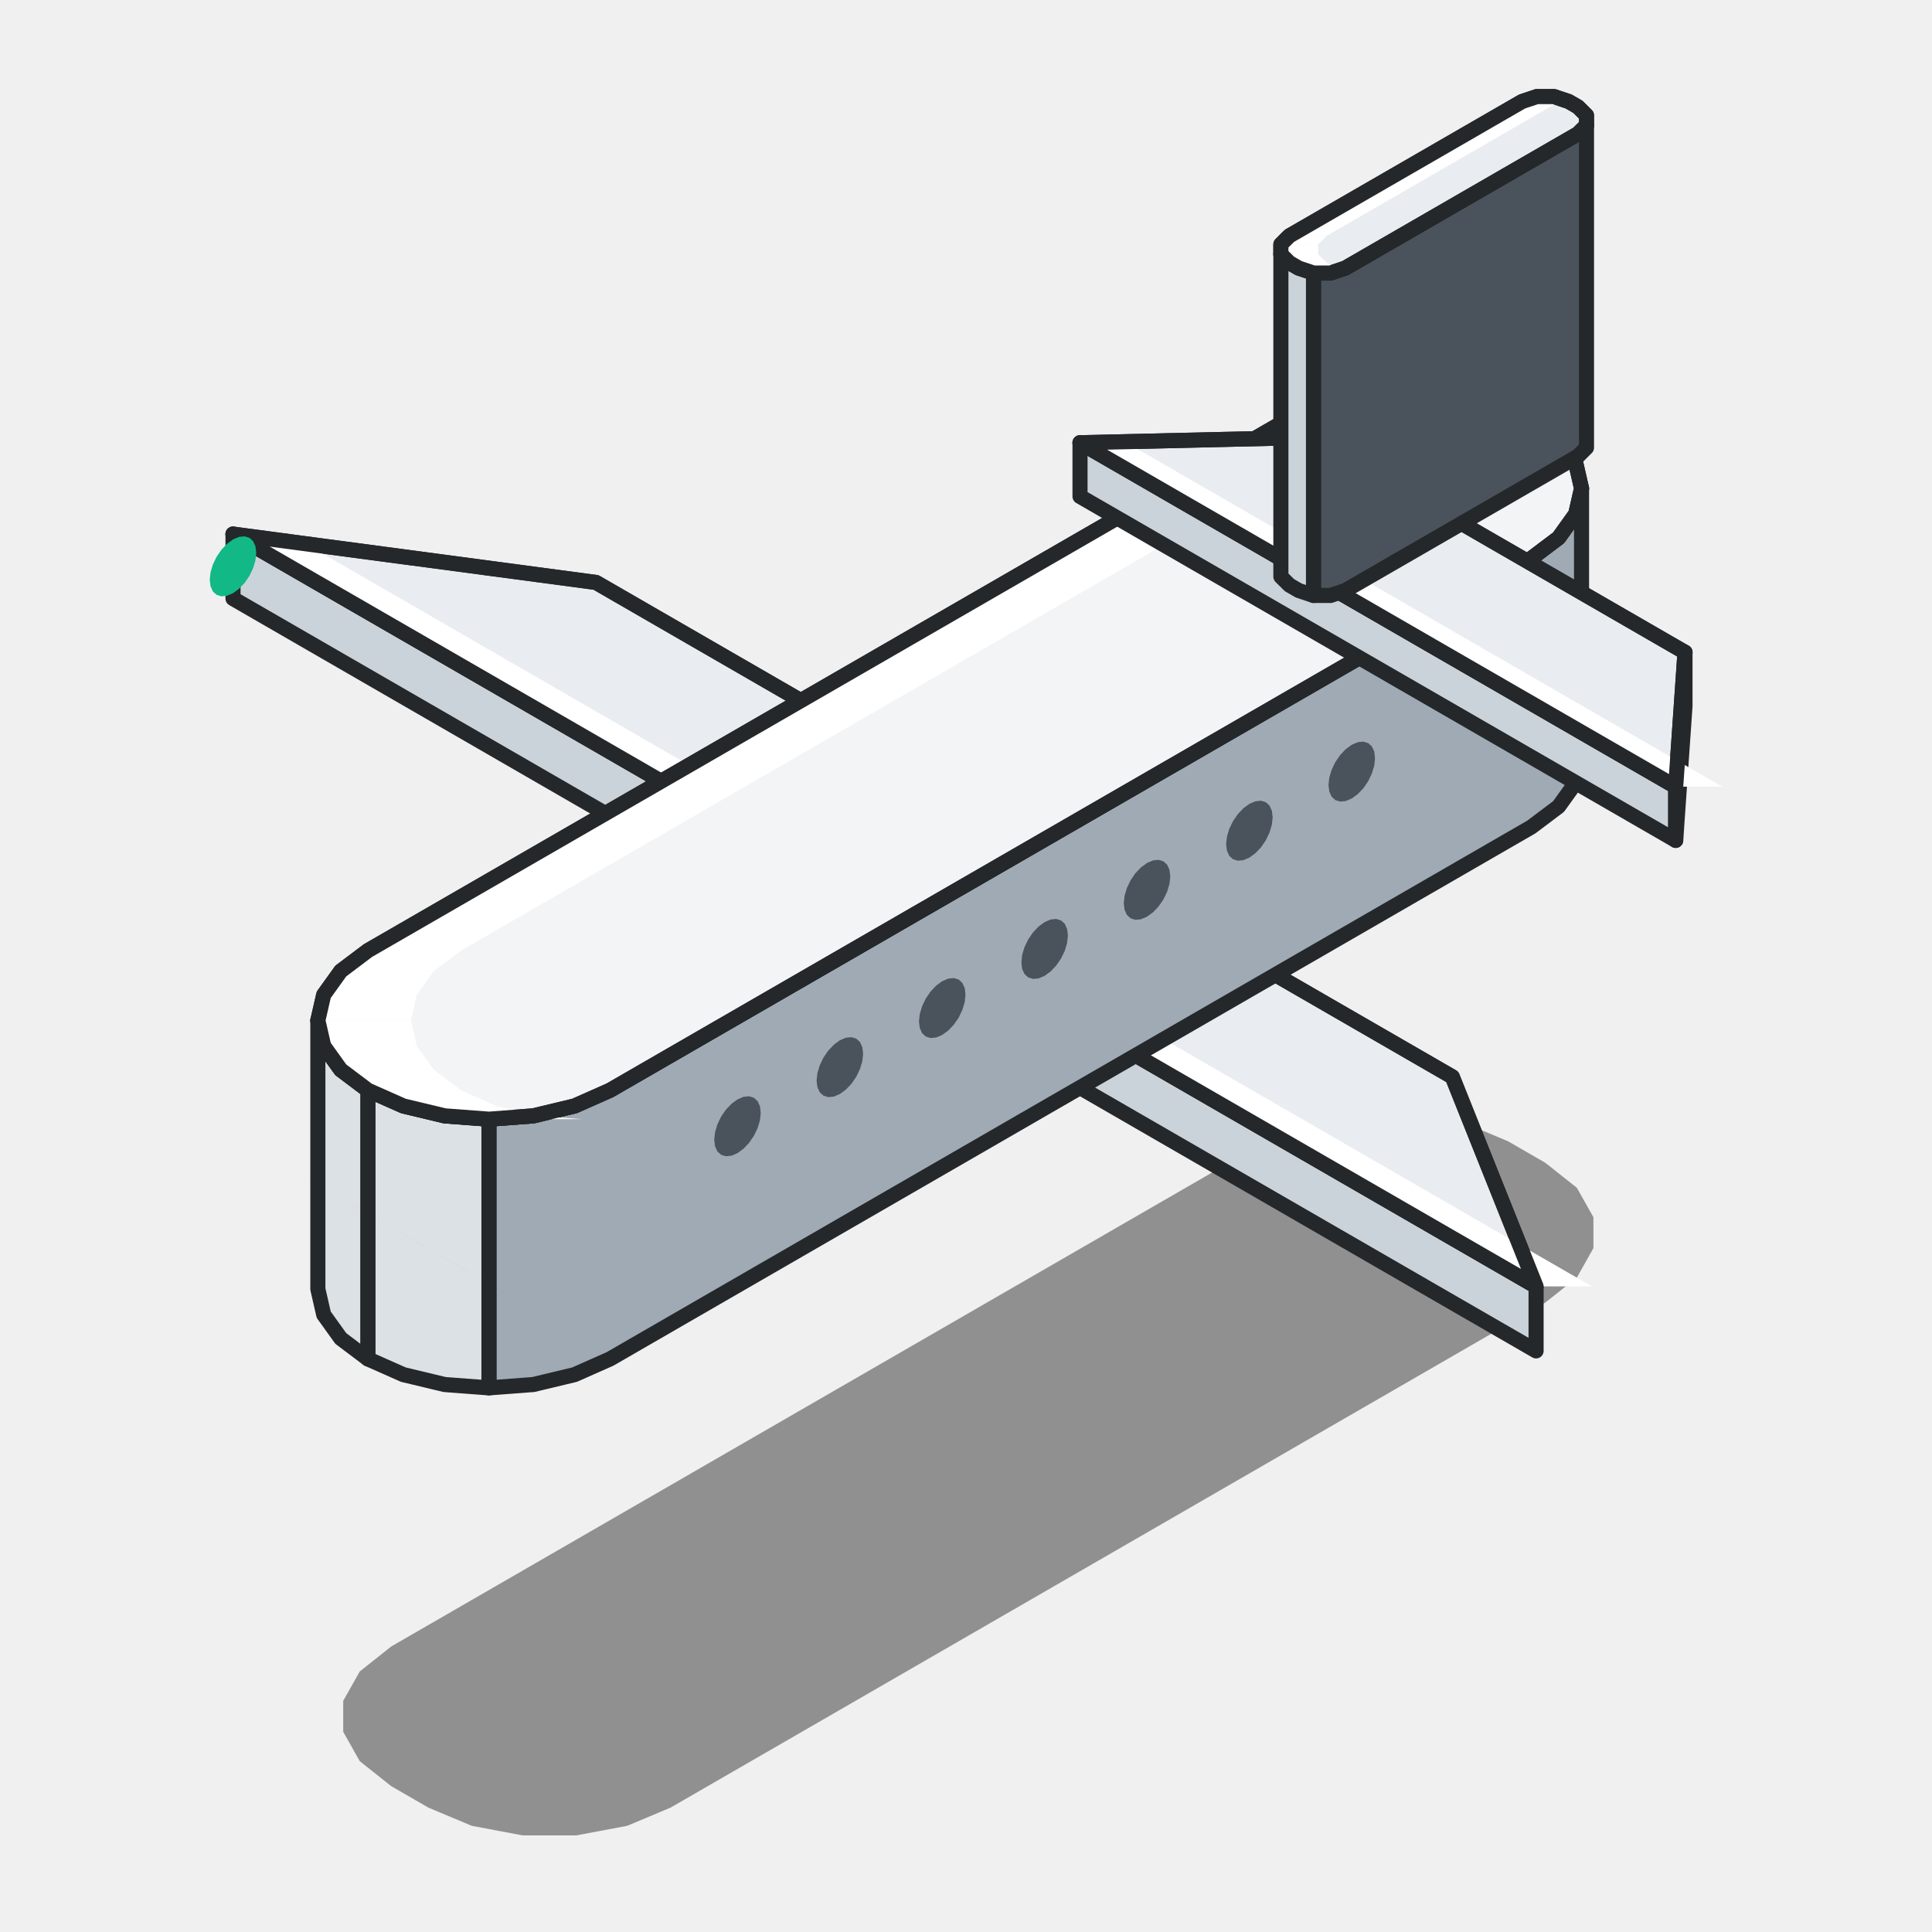
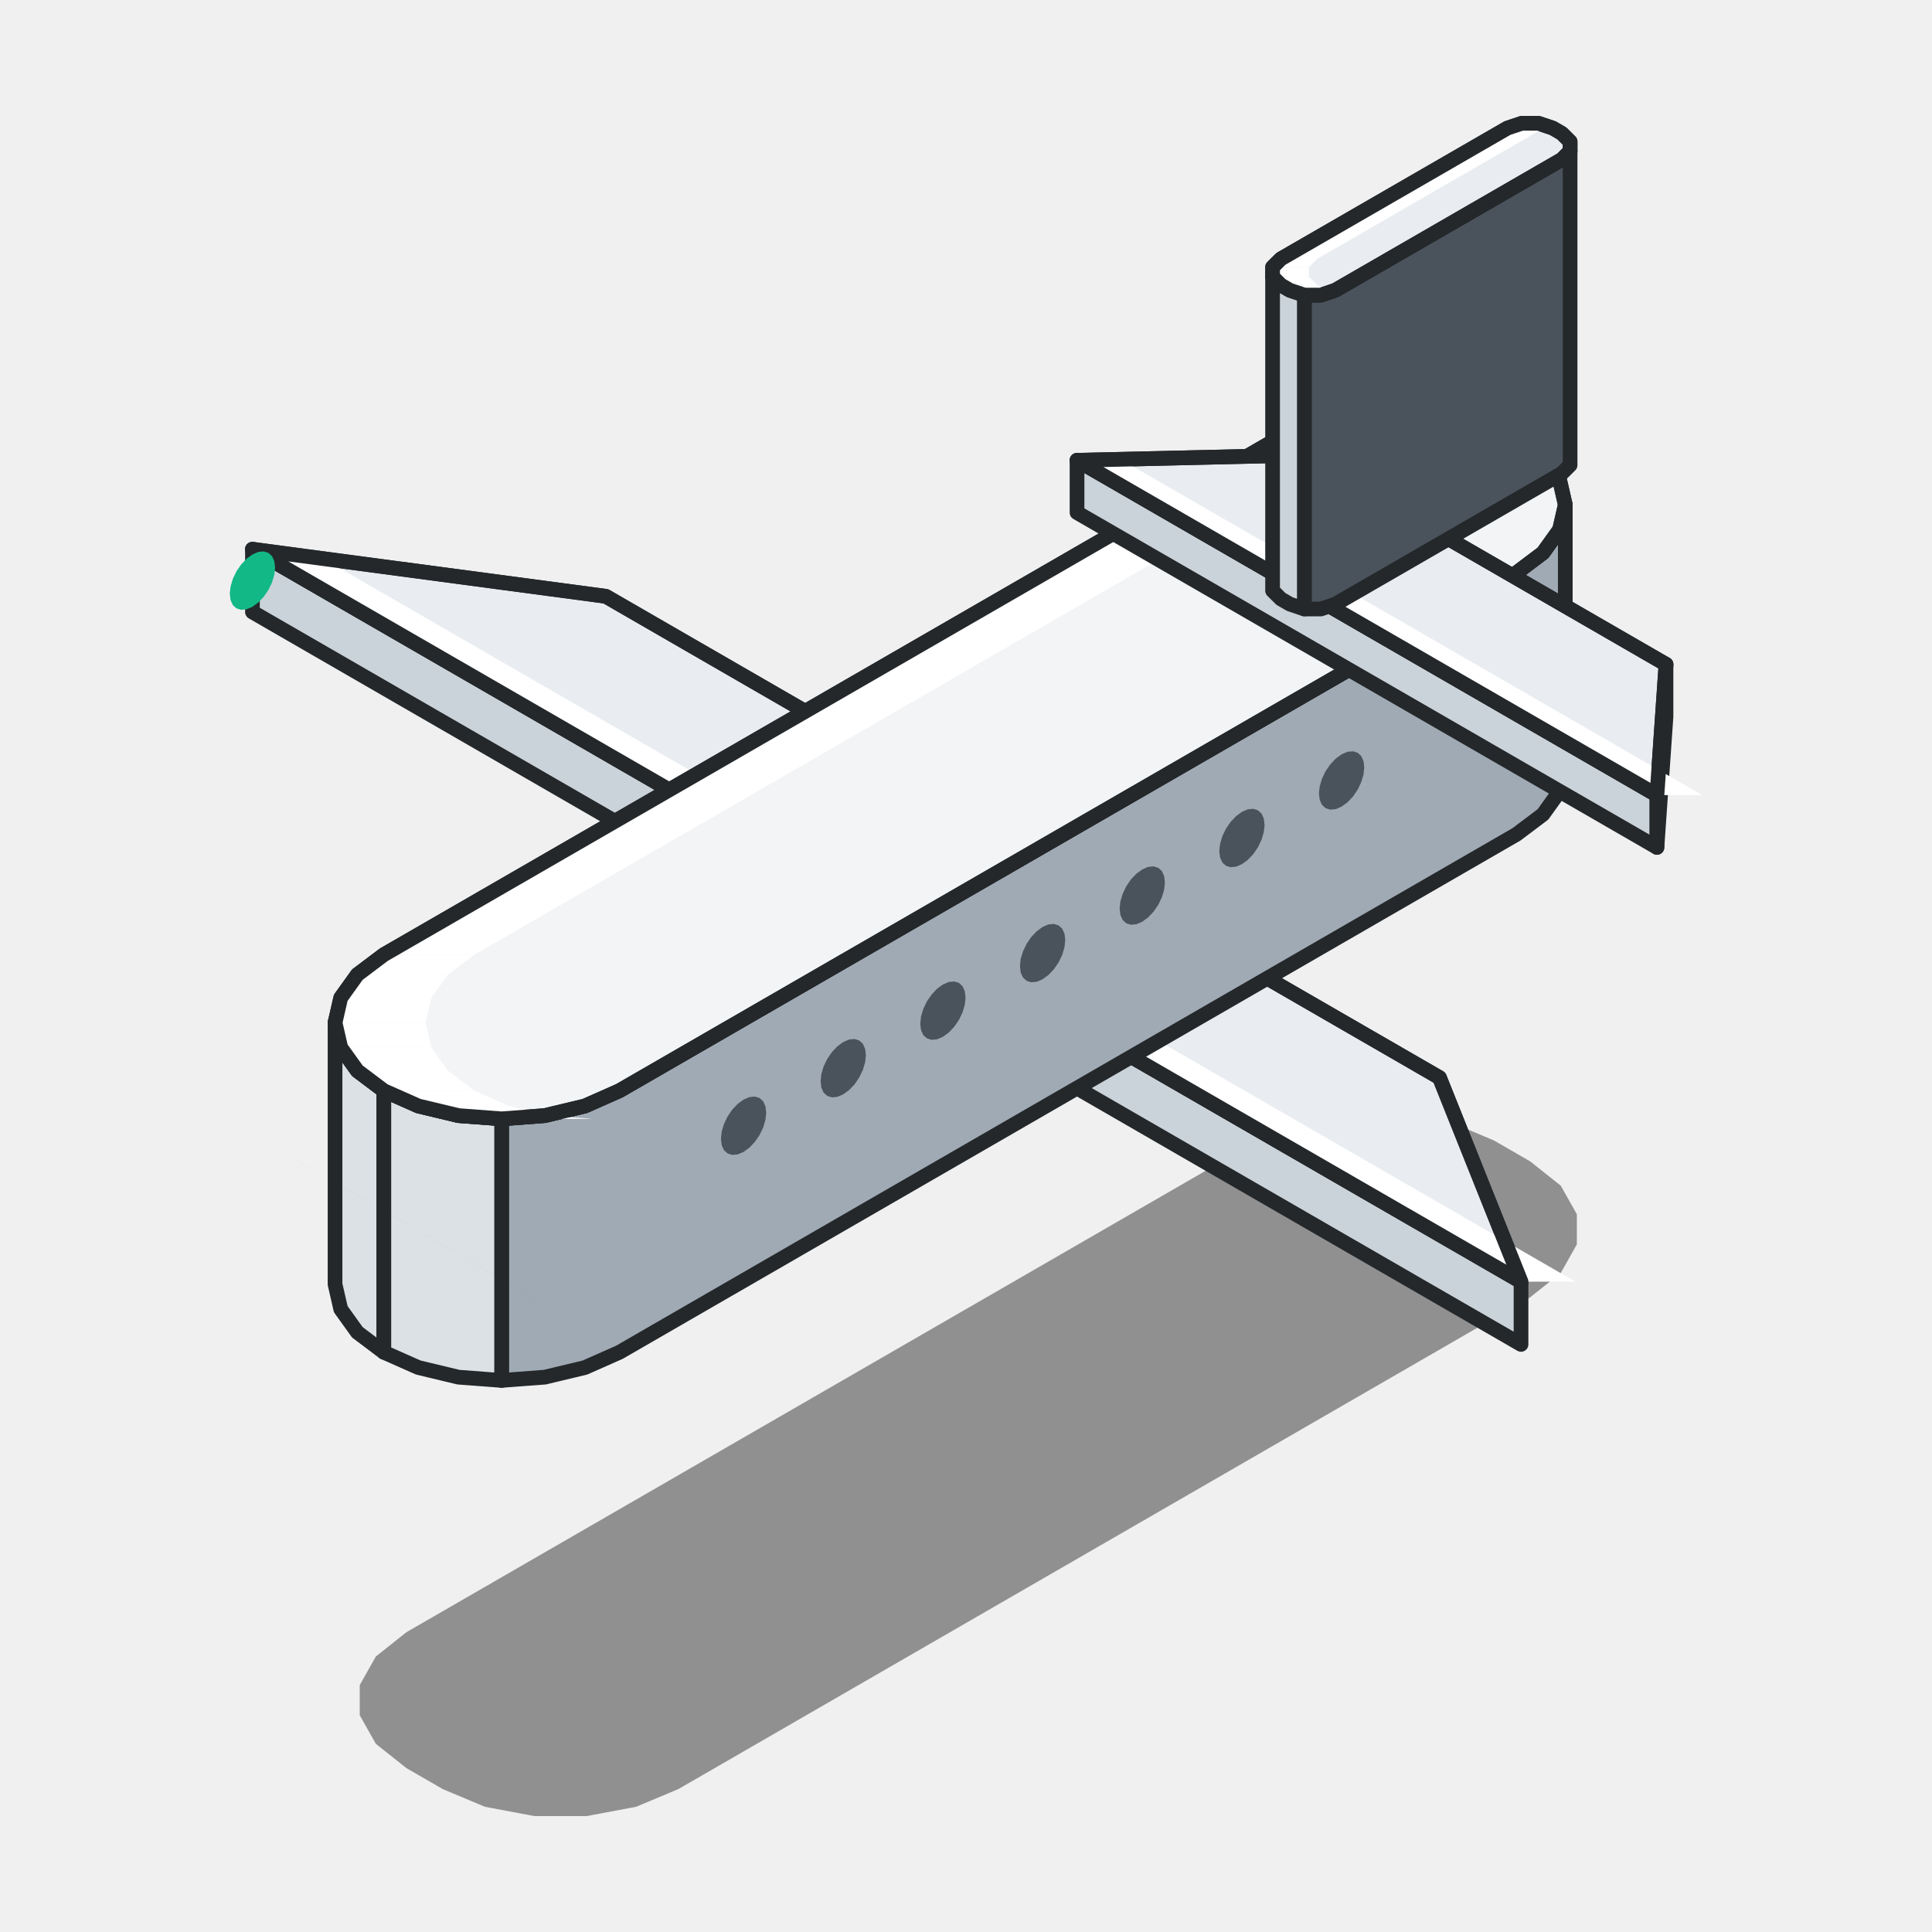
- <svg xmlns="http://www.w3.org/2000/svg" viewBox="0 0 512 512" width="512" height="512">
+ <svg xmlns="http://www.w3.org/2000/svg" viewBox="-6.97 -7.97 525.92 525.92" width="525.92" height="525.92">
  <g transform="translate(251.68,336.64) scale(1.4241)">
    <polygon points="-51.96,100.00 -60.02,103.38 -69.50,105.16 -79.46,105.16 -88.93,103.38 -96.99,100.00 -103.92,96.00 -109.78,91.35 -112.86,85.88 -112.86,80.12 -109.78,74.65 -103.92,70.00 58.89,-24.00 66.95,-27.38 76.42,-29.16 86.39,-29.16 95.86,-27.38 103.92,-24.00 110.85,-20.00 116.71,-15.35 119.79,-9.88 119.79,-4.12 116.71,1.35 110.85,6.00" fill="#000000" opacity="0.4" />
    <polygon points="-133.37,-137.00 109.12,3.00 109.12,15.00 -133.37,-125.00" fill="#CBD3DA" stroke="#24282B" stroke-width="2.809" stroke-linejoin="round" stroke-miterlimit="10" />
    <polygon points="-133.37,-137.00 109.12,3.00 93.53,-36.00 -65.82,-128.00" fill="#E9EDF1" stroke="#24282B" stroke-width="2.809" stroke-linejoin="round" stroke-miterlimit="10" />
    <polygon points="-133.37,-137.00 109.12,3.00 119.51,3.00 -122.98,-137.00" fill="#FFFFFF" />
    <polygon points="-133.37,-137.00 109.12,3.00 93.53,-36.00 -65.82,-128.00" fill="none" stroke="#24282B" stroke-width="2.809" stroke-linejoin="round" stroke-miterlimit="10" />
    <polygon points="-108.25,-33.50 -113.31,-37.31 -116.49,-41.74 -117.58,-46.50 -117.58,3.50 -116.49,8.26 -113.31,12.69 -108.25,16.50" fill="#DCE1E6" stroke="#24282B" stroke-width="2.809" stroke-linejoin="round" stroke-miterlimit="10" />
    <polygon points="117.58,-145.50 116.49,-140.74 113.31,-136.31 108.25,-132.50 -63.22,-33.50 -69.81,-30.58 -77.49,-28.74 -85.74,-28.12 -85.74,21.88 -77.49,21.26 -69.81,19.42 -63.22,16.50 108.25,-82.50 113.31,-86.31 116.49,-90.74 117.58,-95.50" fill="#A0AAB4" stroke="#24282B" stroke-width="2.809" stroke-linejoin="round" stroke-miterlimit="10" />
    <polygon points="-85.74,-28.12 -93.98,-28.74 -101.66,-30.58 -108.25,-33.50 -108.25,16.50 -101.66,19.42 -93.98,21.26 -85.74,21.88" fill="#DCE1E6" stroke="#24282B" stroke-width="2.809" stroke-linejoin="round" stroke-miterlimit="10" />
    <polygon points="-63.22,-33.50 -69.81,-30.58 -77.49,-28.74 -85.74,-28.12 -93.98,-28.74 -101.66,-30.58 -108.25,-33.50 -108.25,-33.50 -113.31,-37.31 -116.49,-41.74 -117.58,-46.50 -116.49,-51.26 -113.31,-55.69 -108.25,-59.50 63.22,-158.50 69.81,-161.42 77.49,-163.26 85.74,-163.88 93.98,-163.26 101.66,-161.42 108.25,-158.50 108.25,-158.50 113.31,-154.69 116.49,-150.26 117.58,-145.50 116.49,-140.74 113.31,-136.31 108.25,-132.50" fill="#F2F4F6" stroke="#24282B" stroke-width="2.809" stroke-linejoin="round" stroke-miterlimit="10" />
    <polygon points="-85.74,-28.12 -93.98,-28.74 -76.66,-28.74 -68.42,-28.12" fill="#FFFFFF" />
    <polygon points="-93.98,-28.74 -101.66,-30.58 -84.34,-30.58 -76.66,-28.74" fill="#FFFFFF" />
    <polygon points="-101.66,-30.58 -108.25,-33.50 -90.93,-33.50 -84.34,-30.58" fill="#FFFFFF" />
    <polygon points="-108.25,-33.50 -113.31,-37.31 -95.99,-37.31 -90.93,-33.50" fill="#FFFFFF" />
    <polygon points="-113.31,-37.31 -116.49,-41.74 -99.17,-41.74 -95.99,-37.31" fill="#FFFFFF" />
    <polygon points="-116.49,-41.74 -117.58,-46.50 -100.26,-46.50 -99.17,-41.74" fill="#FFFFFF" />
    <polygon points="-117.58,-46.50 -116.49,-51.26 -99.17,-51.26 -100.26,-46.50" fill="#FFFFFF" />
    <polygon points="-116.49,-51.26 -113.31,-55.69 -95.99,-55.69 -99.17,-51.26" fill="#FFFFFF" />
    <polygon points="-113.31,-55.69 -108.25,-59.50 -90.93,-59.50 -95.99,-55.69" fill="#FFFFFF" />
    <polygon points="-108.25,-59.50 63.22,-158.50 80.54,-158.50 -90.93,-59.50" fill="#FFFFFF" />
    <polygon points="63.22,-158.50 69.81,-161.42 87.14,-161.42 80.54,-158.50" fill="#FFFFFF" />
    <polygon points="69.81,-161.42 77.49,-163.26 94.82,-163.26 87.14,-161.42" fill="#FFFFFF" />
    <polygon points="77.49,-163.26 85.74,-163.88 103.06,-163.88 94.82,-163.26" fill="#FFFFFF" />
    <polygon points="-63.22,-33.50 -69.81,-30.58 -77.49,-28.74 -85.74,-28.12 -93.98,-28.74 -101.66,-30.58 -108.25,-33.50 -108.25,-33.50 -113.31,-37.31 -116.49,-41.74 -117.58,-46.50 -116.49,-51.26 -113.31,-55.69 -108.25,-59.50 63.22,-158.50 69.81,-161.42 77.49,-163.26 85.74,-163.88 93.98,-163.26 101.66,-161.42 108.25,-158.50 108.25,-158.50 113.31,-154.69 116.49,-150.26 117.58,-145.50 116.49,-140.74 113.31,-136.31 108.25,-132.50" fill="none" stroke="#24282B" stroke-width="2.809" stroke-linejoin="round" stroke-miterlimit="10" />
    <polygon points="24.25,-154.00 135.10,-90.00 135.10,-80.00 24.25,-144.00" fill="#CBD3DA" stroke="#24282B" stroke-width="2.809" stroke-linejoin="round" stroke-miterlimit="10" />
    <polygon points="135.10,-90.00 136.83,-115.00 136.83,-105.00 135.10,-80.00" fill="#4A535C" stroke="#24282B" stroke-width="2.809" stroke-linejoin="round" stroke-miterlimit="10" />
    <polygon points="24.25,-154.00 135.10,-90.00 136.83,-115.00 67.55,-155.00" fill="#E9EDF1" stroke="#24282B" stroke-width="2.809" stroke-linejoin="round" stroke-miterlimit="10" />
    <polygon points="24.25,-154.00 135.10,-90.00 143.76,-90.00 32.91,-154.00" fill="#FFFFFF" />
    <polygon points="67.55,-155.00 24.25,-154.00 32.91,-154.00 76.21,-155.00" fill="#FFFFFF" />
    <polygon points="24.25,-154.00 135.10,-90.00 136.83,-115.00 67.55,-155.00" fill="none" stroke="#24282B" stroke-width="2.809" stroke-linejoin="round" stroke-miterlimit="10" />
    <polygon points="118.50,-213.08 116.91,-211.50 73.61,-186.50 70.87,-185.58 67.70,-185.58 67.70,-125.58 70.87,-125.58 73.61,-126.50 116.91,-151.50 118.50,-153.08" fill="#4A535C" stroke="#24282B" stroke-width="2.809" stroke-linejoin="round" stroke-miterlimit="10" />
    <polygon points="67.70,-185.58 64.95,-186.50 63.22,-187.50 61.63,-189.08 61.63,-129.08 63.22,-127.50 64.95,-126.50 67.70,-125.58" fill="#CBD3DA" stroke="#24282B" stroke-width="2.809" stroke-linejoin="round" stroke-miterlimit="10" />
    <polygon points="73.61,-186.50 70.87,-185.58 67.70,-185.58 64.95,-186.50 63.22,-187.50 61.63,-189.08 61.63,-190.92 63.22,-192.50 106.52,-217.50 109.27,-218.42 112.44,-218.42 115.18,-217.50 116.91,-216.50 118.50,-214.92 118.50,-213.08 116.91,-211.50" fill="#E9EDF1" stroke="#24282B" stroke-width="2.809" stroke-linejoin="round" stroke-miterlimit="10" />
    <polygon points="67.70,-185.58 64.95,-186.50 71.88,-186.50 74.63,-185.58" fill="#FFFFFF" />
    <polygon points="64.95,-186.50 63.22,-187.50 70.15,-187.50 71.88,-186.50" fill="#FFFFFF" />
    <polygon points="63.22,-187.50 61.63,-189.08 68.56,-189.08 70.15,-187.50" fill="#FFFFFF" />
    <polygon points="61.63,-189.08 61.63,-190.92 68.56,-190.92 68.56,-189.08" fill="#FFFFFF" />
    <polygon points="61.63,-190.92 63.22,-192.50 70.15,-192.50 68.56,-190.92" fill="#FFFFFF" />
    <polygon points="63.22,-192.50 106.52,-217.50 113.45,-217.50 70.15,-192.50" fill="#FFFFFF" />
    <polygon points="106.52,-217.50 109.27,-218.42 116.19,-218.42 113.45,-217.50" fill="#FFFFFF" />
    <polygon points="73.61,-186.50 70.87,-185.58 67.70,-185.58 64.95,-186.50 63.22,-187.50 61.63,-189.08 61.63,-190.92 63.22,-192.50 106.52,-217.50 109.27,-218.42 112.44,-218.42 115.18,-217.50 116.91,-216.50 118.50,-214.92 118.50,-213.08 116.91,-211.50" fill="none" stroke="#24282B" stroke-width="2.809" stroke-linejoin="round" stroke-miterlimit="10" />
    <polygon points="70.49,-90.30 70.64,-91.68 71.07,-93.13 71.76,-94.57 72.66,-95.88 73.70,-96.98 74.82,-97.80 75.95,-98.28 76.99,-98.38 77.89,-98.10 78.57,-97.47 79.01,-96.51 79.15,-95.30 79.01,-93.92 78.57,-92.47 77.89,-91.03 76.99,-89.72 75.95,-88.62 74.82,-87.80 73.70,-87.32 72.66,-87.22 71.76,-87.50 71.07,-88.13 70.64,-89.09" fill="#4A535C" />
    <polygon points="51.44,-79.30 51.59,-80.68 52.02,-82.13 52.71,-83.57 53.61,-84.88 54.65,-85.98 55.77,-86.80 56.89,-87.28 57.94,-87.38 58.83,-87.10 59.52,-86.47 59.95,-85.51 60.10,-84.30 59.95,-82.92 59.52,-81.47 58.83,-80.03 57.94,-78.72 56.89,-77.62 55.77,-76.80 54.65,-76.32 53.61,-76.22 52.71,-76.50 52.02,-77.13 51.59,-78.09" fill="#4A535C" />
    <polygon points="32.39,-68.30 32.54,-69.68 32.97,-71.13 33.66,-72.57 34.55,-73.88 35.60,-74.98 36.72,-75.80 37.84,-76.28 38.88,-76.38 39.78,-76.10 40.47,-75.47 40.90,-74.51 41.05,-73.30 40.90,-71.92 40.47,-70.47 39.78,-69.03 38.88,-67.72 37.84,-66.62 36.72,-65.80 35.60,-65.32 34.55,-65.22 33.66,-65.50 32.97,-66.13 32.54,-67.09" fill="#4A535C" />
    <polygon points="13.34,-57.30 13.48,-58.68 13.92,-60.13 14.61,-61.57 15.50,-62.88 16.55,-63.98 17.67,-64.80 18.79,-65.28 19.83,-65.38 20.73,-65.10 21.42,-64.47 21.85,-63.51 22.00,-62.30 21.85,-60.92 21.42,-59.47 20.73,-58.03 19.83,-56.72 18.79,-55.62 17.67,-54.80 16.55,-54.32 15.50,-54.22 14.61,-54.50 13.92,-55.13 13.48,-56.09" fill="#4A535C" />
    <polygon points="-5.72,-46.30 -5.57,-47.68 -5.14,-49.13 -4.45,-50.57 -3.55,-51.88 -2.51,-52.98 -1.39,-53.80 -0.26,-54.28 0.78,-54.38 1.68,-54.10 2.36,-53.47 2.80,-52.51 2.94,-51.30 2.80,-49.92 2.36,-48.47 1.68,-47.03 0.78,-45.72 -0.26,-44.62 -1.39,-43.80 -2.51,-43.32 -3.55,-43.22 -4.45,-43.50 -5.14,-44.13 -5.57,-45.09" fill="#4A535C" />
    <polygon points="-24.77,-35.30 -24.62,-36.68 -24.19,-38.13 -23.50,-39.57 -22.60,-40.88 -21.56,-41.98 -20.44,-42.80 -19.32,-43.28 -18.27,-43.38 -17.38,-43.10 -16.69,-42.47 -16.26,-41.51 -16.11,-40.30 -16.26,-38.92 -16.69,-37.47 -17.38,-36.03 -18.27,-34.72 -19.32,-33.62 -20.44,-32.80 -21.56,-32.32 -22.60,-32.22 -23.50,-32.50 -24.19,-33.13 -24.62,-34.09" fill="#4A535C" />
    <polygon points="-43.82,-24.30 -43.67,-25.68 -43.24,-27.13 -42.55,-28.57 -41.66,-29.88 -40.61,-30.98 -39.49,-31.80 -38.37,-32.28 -37.33,-32.38 -36.43,-32.10 -35.74,-31.47 -35.31,-30.51 -35.16,-29.30 -35.31,-27.92 -35.74,-26.47 -36.43,-25.03 -37.33,-23.72 -38.37,-22.62 -39.49,-21.80 -40.61,-21.32 -41.66,-21.22 -42.55,-21.50 -43.24,-22.13 -43.67,-23.09" fill="#4A535C" />
    <polygon points="-117.78,-16.00 -72.75,10.00 -84.87,3.00 -129.90,-23.00" fill="#000000" />
    <polygon points="-137.70,-128.50 -137.55,-129.88 -137.12,-131.33 -136.43,-132.77 -135.53,-134.08 -134.49,-135.18 -133.37,-136.00 -132.25,-136.48 -131.20,-136.58 -130.31,-136.30 -129.62,-135.67 -129.19,-134.71 -129.04,-133.50 -129.19,-132.12 -129.62,-130.67 -130.31,-129.23 -131.20,-127.92 -132.25,-126.82 -133.37,-126.00 -134.49,-125.52 -135.53,-125.42 -136.43,-125.70 -137.12,-126.33 -137.55,-127.29" fill="#12B886" />
  </g>
</svg>
